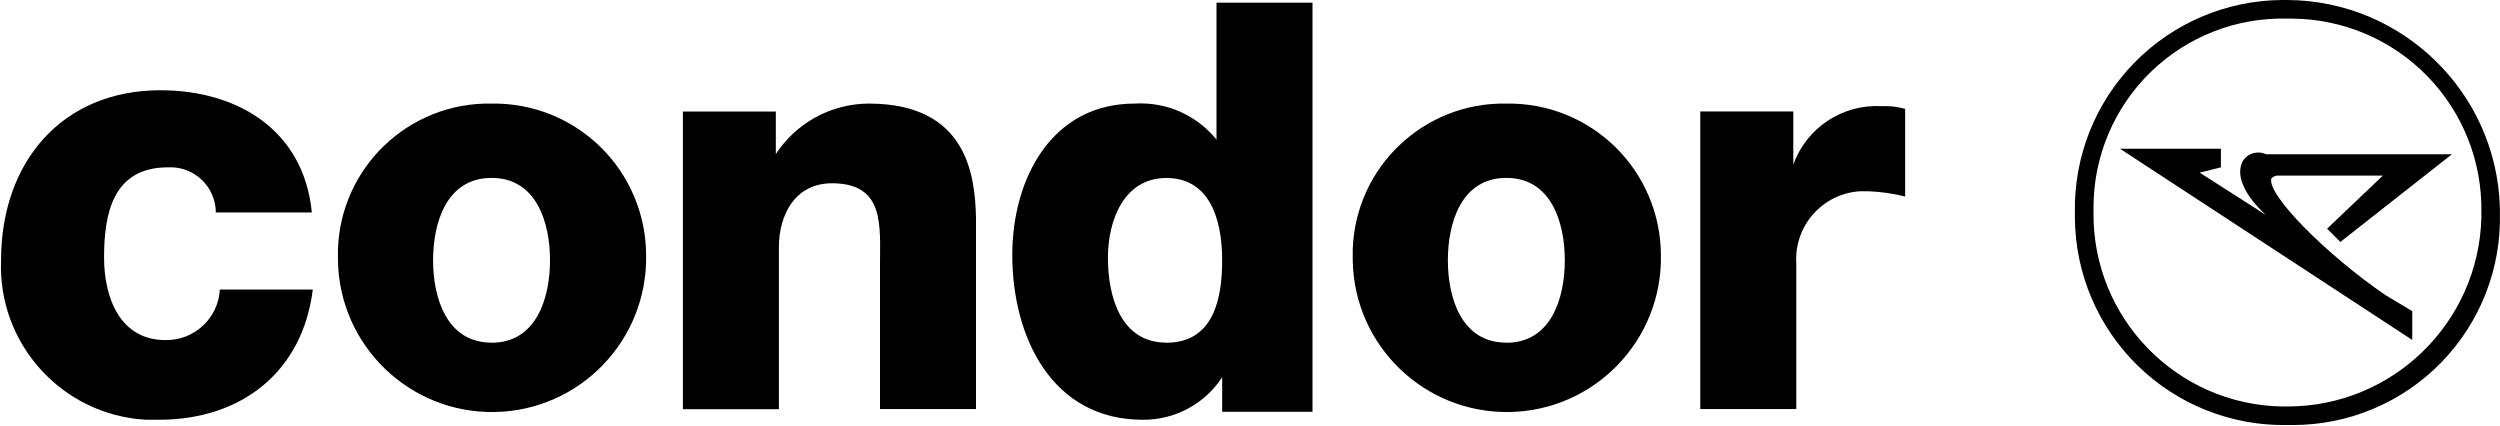
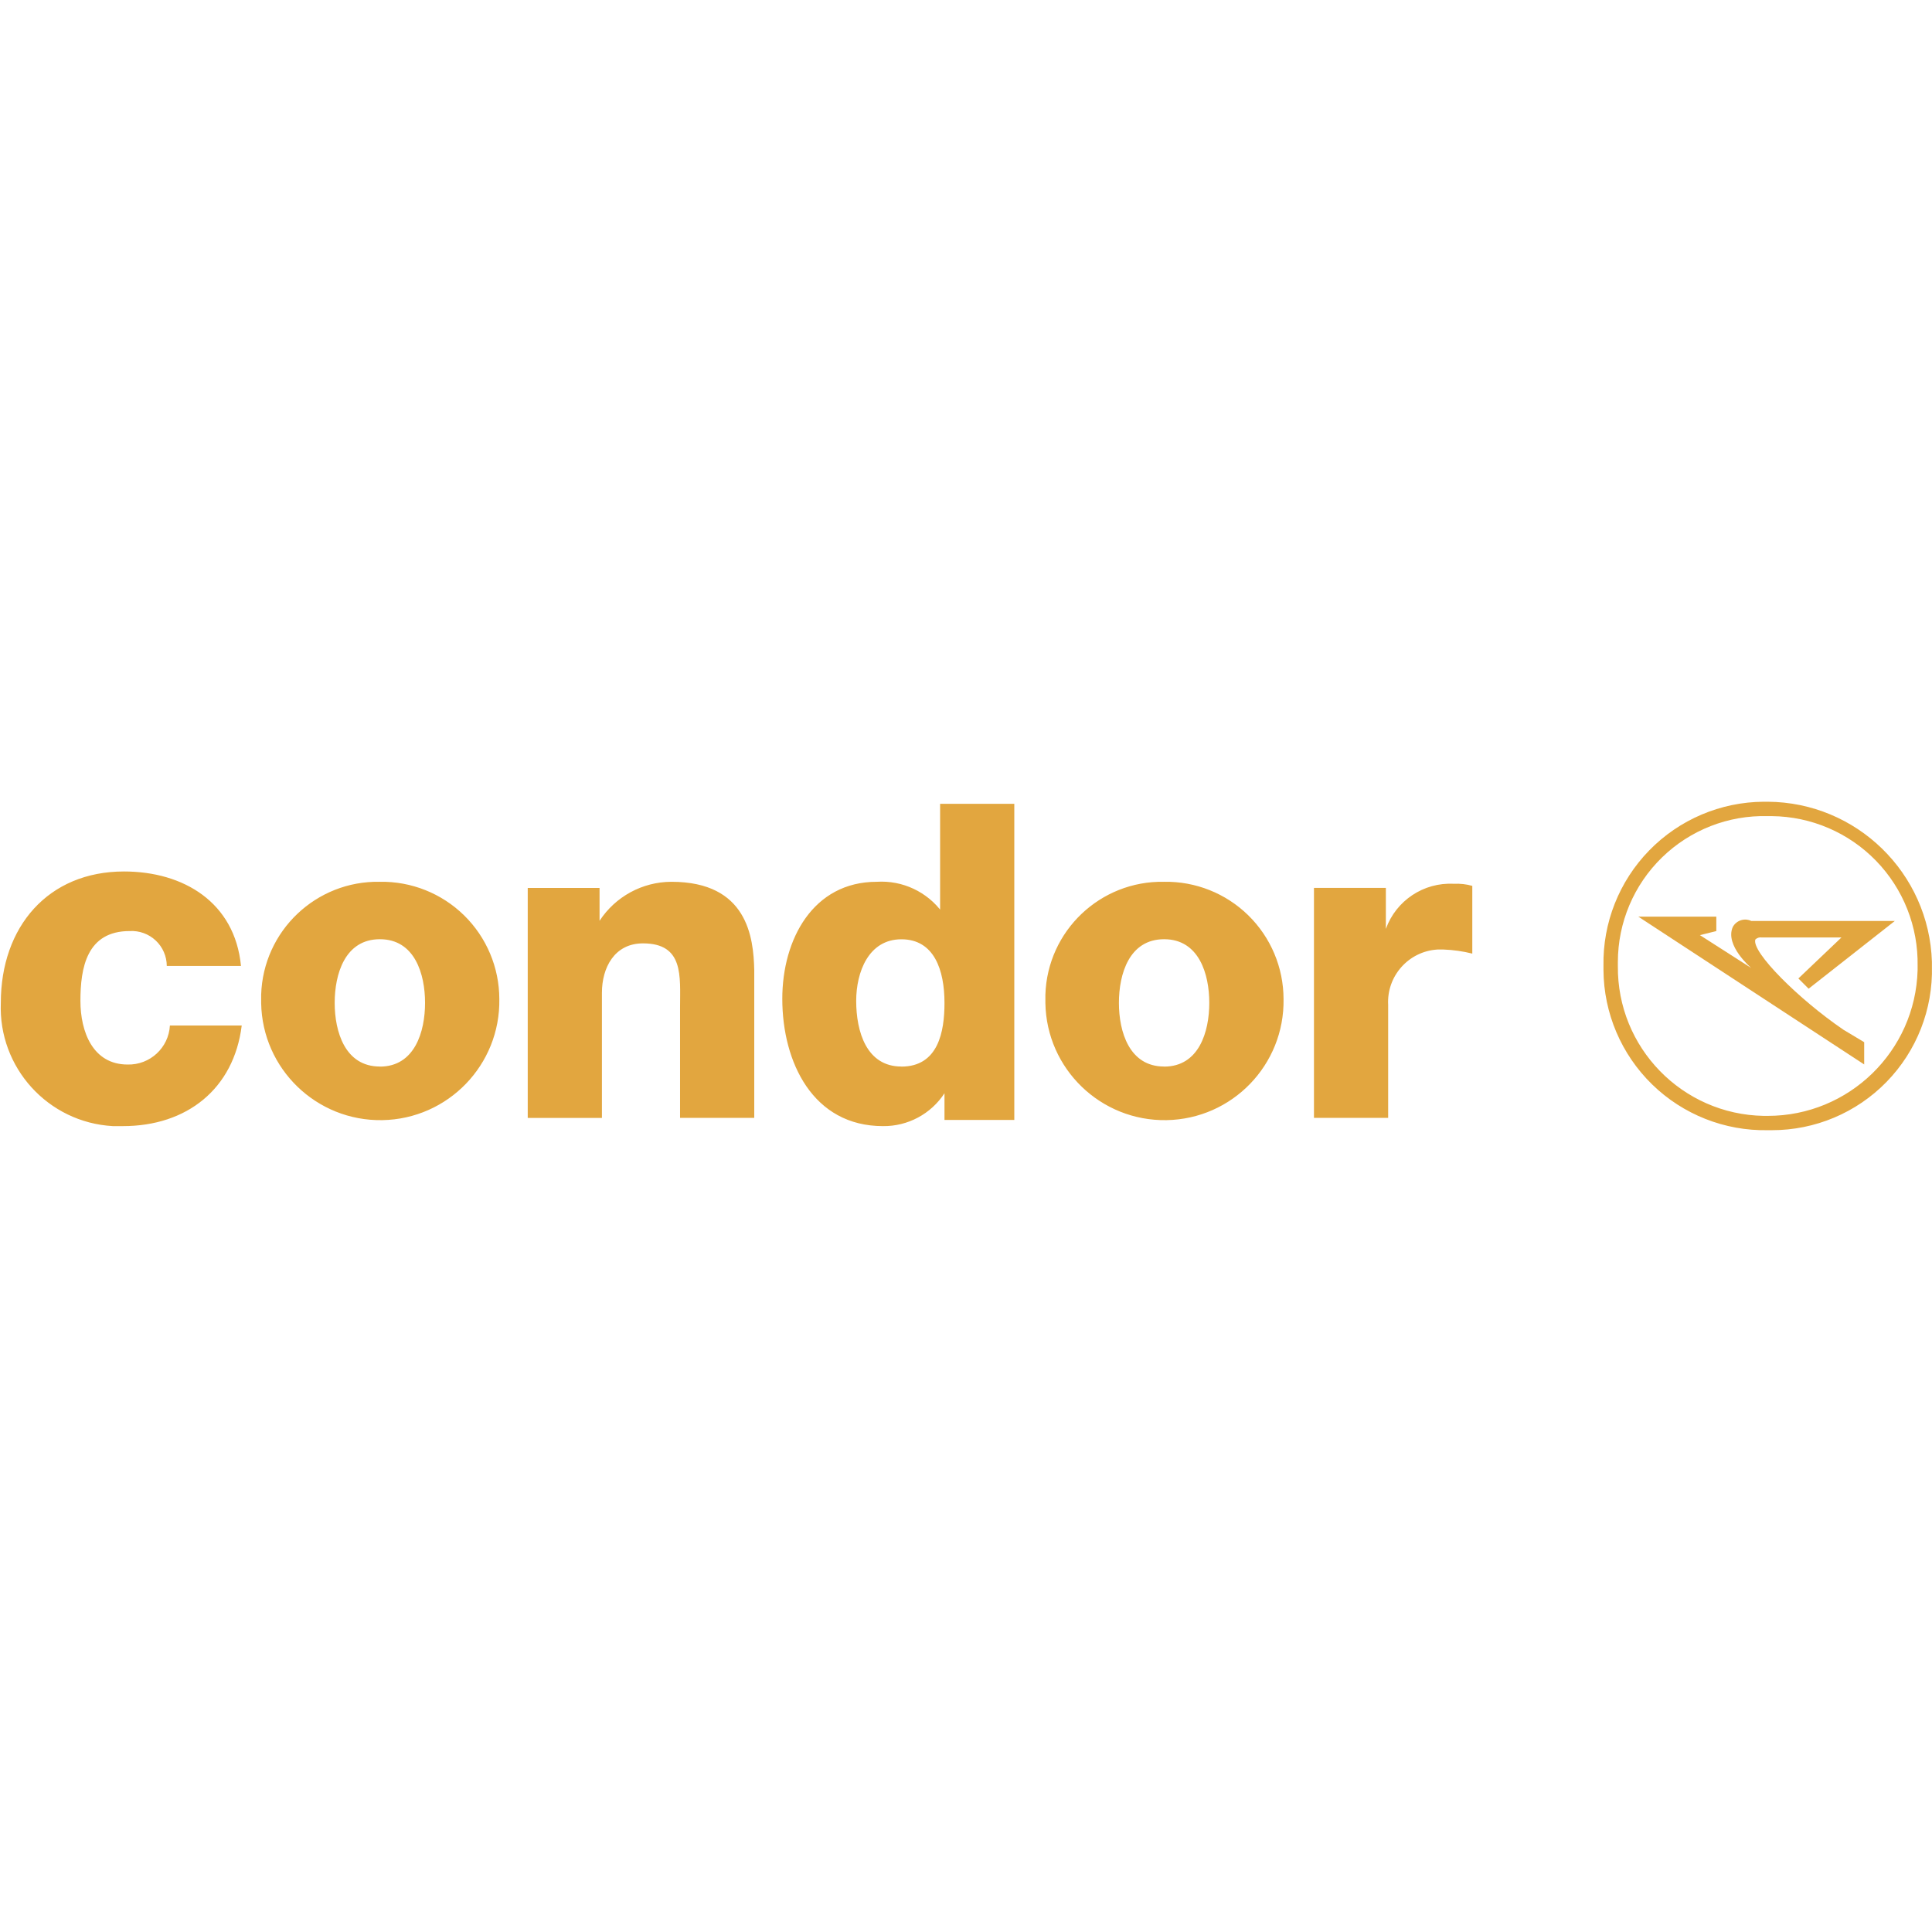
- <svg xmlns="http://www.w3.org/2000/svg" viewBox="0 0 260.4 44.28">
-   <path d="M538.7,500.65a15.71,15.71,0,0,0-16,15.22V517a16.05,16.05,0,0,0,32.1-.55A15.83,15.83,0,0,0,538.7,500.65Zm0,24.9c-4.7,0-6.09-4.7-6.09-8.58s1.38-8.58,6.09-8.58,6.09,4.7,6.09,8.58S543.41,525.56,538.7,525.56Z" transform="translate(-381.8 -489.86)" />
-   <path d="M472.29,500.65a11.6,11.6,0,0,0-9.68,5.26h0v-4.43h-9.68v31h10V515.59c0-3.32,1.66-6.64,5.53-6.64,5.53,0,5,4.43,5,8.58v14.94h10V512.55C483.36,508.12,482.53,500.65,472.29,500.65Z" transform="translate(-381.8 -489.86)" />
-   <path d="M399,525.28h0c-4.7,0-6.36-4.43-6.36-8.58,0-4.43.83-9.41,6.64-9.41a4.73,4.73,0,0,1,5,4.7h10c-.83-8.58-7.75-12.73-15.77-12.73-10.24,0-16.6,7.47-16.6,17.71A16,16,0,0,0,397,533.58h1.38c8.58,0,14.94-5,16-13.56h-9.68A5.57,5.57,0,0,1,399,525.28Z" transform="translate(-381.8 -489.86)" />
-   <path d="M508.82,504.8h0a10.16,10.16,0,0,0-8.85-4.15c-8.58,0-12.73,7.75-12.73,15.77,0,8.58,4.15,17.16,13.56,17.16a9.76,9.76,0,0,0,8.3-4.43h0v3.6h9.41V490.14h-10V504.8Zm-5.53,20.75c-4.7,0-6.09-4.7-6.09-8.85,0-3.87,1.66-8.3,6.09-8.3h0c4.43,0,5.81,4.15,5.81,8.58C509.1,520.85,508.27,525.56,503.28,525.56Z" transform="translate(-381.8 -489.86)" />
-   <path d="M568.59,507h0v-5.53H558.9v31h10V517.25a7.09,7.09,0,0,1,6.64-7.47h.83a18.69,18.69,0,0,1,3.87.55v-9.13a7.66,7.66,0,0,0-2.49-.28A9.21,9.21,0,0,0,568.59,507Z" transform="translate(-381.8 -489.86)" />
-   <path d="M433,500.65a15.71,15.71,0,0,0-16,15.22V517a16.05,16.05,0,1,0,32.1-.55A15.83,15.83,0,0,0,433,500.65Zm0,24.9c-4.7,0-6.09-4.7-6.09-8.58s1.38-8.58,6.09-8.58,6.09,4.7,6.09,8.58S437.7,525.56,433,525.56Z" transform="translate(-381.8 -489.86)" />
-   <path d="M620.06,489.86h-.55A21.73,21.73,0,0,0,597.92,512v.55a21.73,21.73,0,0,0,22.14,21.58h.55A21.56,21.56,0,0,0,642.19,512v-.55A22.28,22.28,0,0,0,620.06,489.86Zm0,42.34h-.55A20,20,0,0,1,599.86,512h0v-.55a19.67,19.67,0,0,1,20.2-19.65h.55A19.84,19.84,0,0,1,640.26,512v.55A20.2,20.2,0,0,1,620.06,532.2Z" transform="translate(-381.8 -489.86)" />
-   <path d="M615.35,506.74c-1.11,2.49,2.49,5.53,2.49,5.53l-6.92-4.43,2.21-.55v-1.94H602.62l30.44,19.92v-3l-2.77-1.66c-6.09-4.15-12.45-10.52-11.9-12.18a1,1,0,0,1,.83-.28H630l-5.81,5.53,1.38,1.38,11.62-9.13H617.84A1.9,1.9,0,0,0,615.35,506.74Z" transform="translate(-381.8 -489.86)" />
+ <svg xmlns="http://www.w3.org/2000/svg" width="288" height="288">
+   <svg width="288" height="288" viewBox="0 0 260.4 44.28">
+     <path fill="#e2a63f" d="M538.7 500.65a15.71 15.71 0 00-16 15.22V517a16.05 16.05 0 0032.1-.55A15.83 15.83 0 00538.7 500.65zm0 24.9c-4.7 0-6.09-4.7-6.09-8.58s1.38-8.58 6.09-8.58 6.09 4.7 6.09 8.58S543.41 525.56 538.7 525.56zM472.29 500.65a11.6 11.6 0 00-9.68 5.26h0v-4.43h-9.68v31h10V515.59c0-3.32 1.66-6.64 5.53-6.64 5.53 0 5 4.43 5 8.58v14.94h10V512.55C483.36 508.12 482.53 500.65 472.29 500.65zM399 525.28h0c-4.7 0-6.36-4.43-6.36-8.58 0-4.43.83-9.41 6.64-9.41a4.73 4.73 0 015 4.7h10c-.83-8.58-7.75-12.73-15.77-12.73-10.24 0-16.6 7.47-16.6 17.71A16 16 0 00397 533.58h1.38c8.58 0 14.94-5 16-13.56h-9.68A5.57 5.57 0 01399 525.28zM508.82 504.8h0a10.16 10.16 0 00-8.85-4.15c-8.58 0-12.73 7.75-12.73 15.77 0 8.58 4.15 17.16 13.56 17.16a9.76 9.76 0 008.3-4.43h0v3.6h9.41V490.14h-10V504.8zm-5.53 20.75c-4.7 0-6.09-4.7-6.09-8.85 0-3.87 1.66-8.3 6.09-8.3h0c4.43 0 5.81 4.15 5.81 8.58C509.1 520.85 508.27 525.56 503.28 525.56zM568.59 507h0v-5.53H558.9v31h10V517.25a7.09 7.09 0 016.64-7.47h.83a18.69 18.69 0 013.87.55v-9.13a7.66 7.66 0 00-2.49-.28A9.21 9.21 0 00568.59 507zM433 500.65a15.71 15.71 0 00-16 15.22V517a16.05 16.05 0 1032.1-.55A15.83 15.83 0 00433 500.65zm0 24.9c-4.7 0-6.09-4.7-6.09-8.58s1.38-8.58 6.09-8.58 6.09 4.7 6.09 8.58S437.7 525.56 433 525.56zM620.06 489.86h-.55A21.73 21.73 0 00597.92 512v.55a21.73 21.73 0 0022.14 21.58h.55A21.56 21.56 0 00642.19 512v-.55A22.28 22.28 0 00620.06 489.86zm0 42.34h-.55A20 20 0 01599.86 512h0v-.55a19.67 19.67 0 0120.2-19.65h.55A19.84 19.84 0 01640.26 512v.55A20.2 20.2 0 01620.06 532.2z" class="color000 svgShape" transform="translate(-381.8 -489.86)" />
+     <path fill="#e2a63f" d="M615.35,506.74c-1.11,2.49,2.49,5.53,2.49,5.53l-6.92-4.43,2.21-.55v-1.94H602.62l30.44,19.92v-3l-2.77-1.66c-6.09-4.15-12.45-10.52-11.9-12.18a1,1,0,0,1,.83-.28H630l-5.81,5.53,1.38,1.38,11.62-9.13H617.84A1.9,1.9,0,0,0,615.35,506.74Z" class="color000 svgShape" transform="translate(-381.8 -489.86)" />
+   </svg>
</svg>
